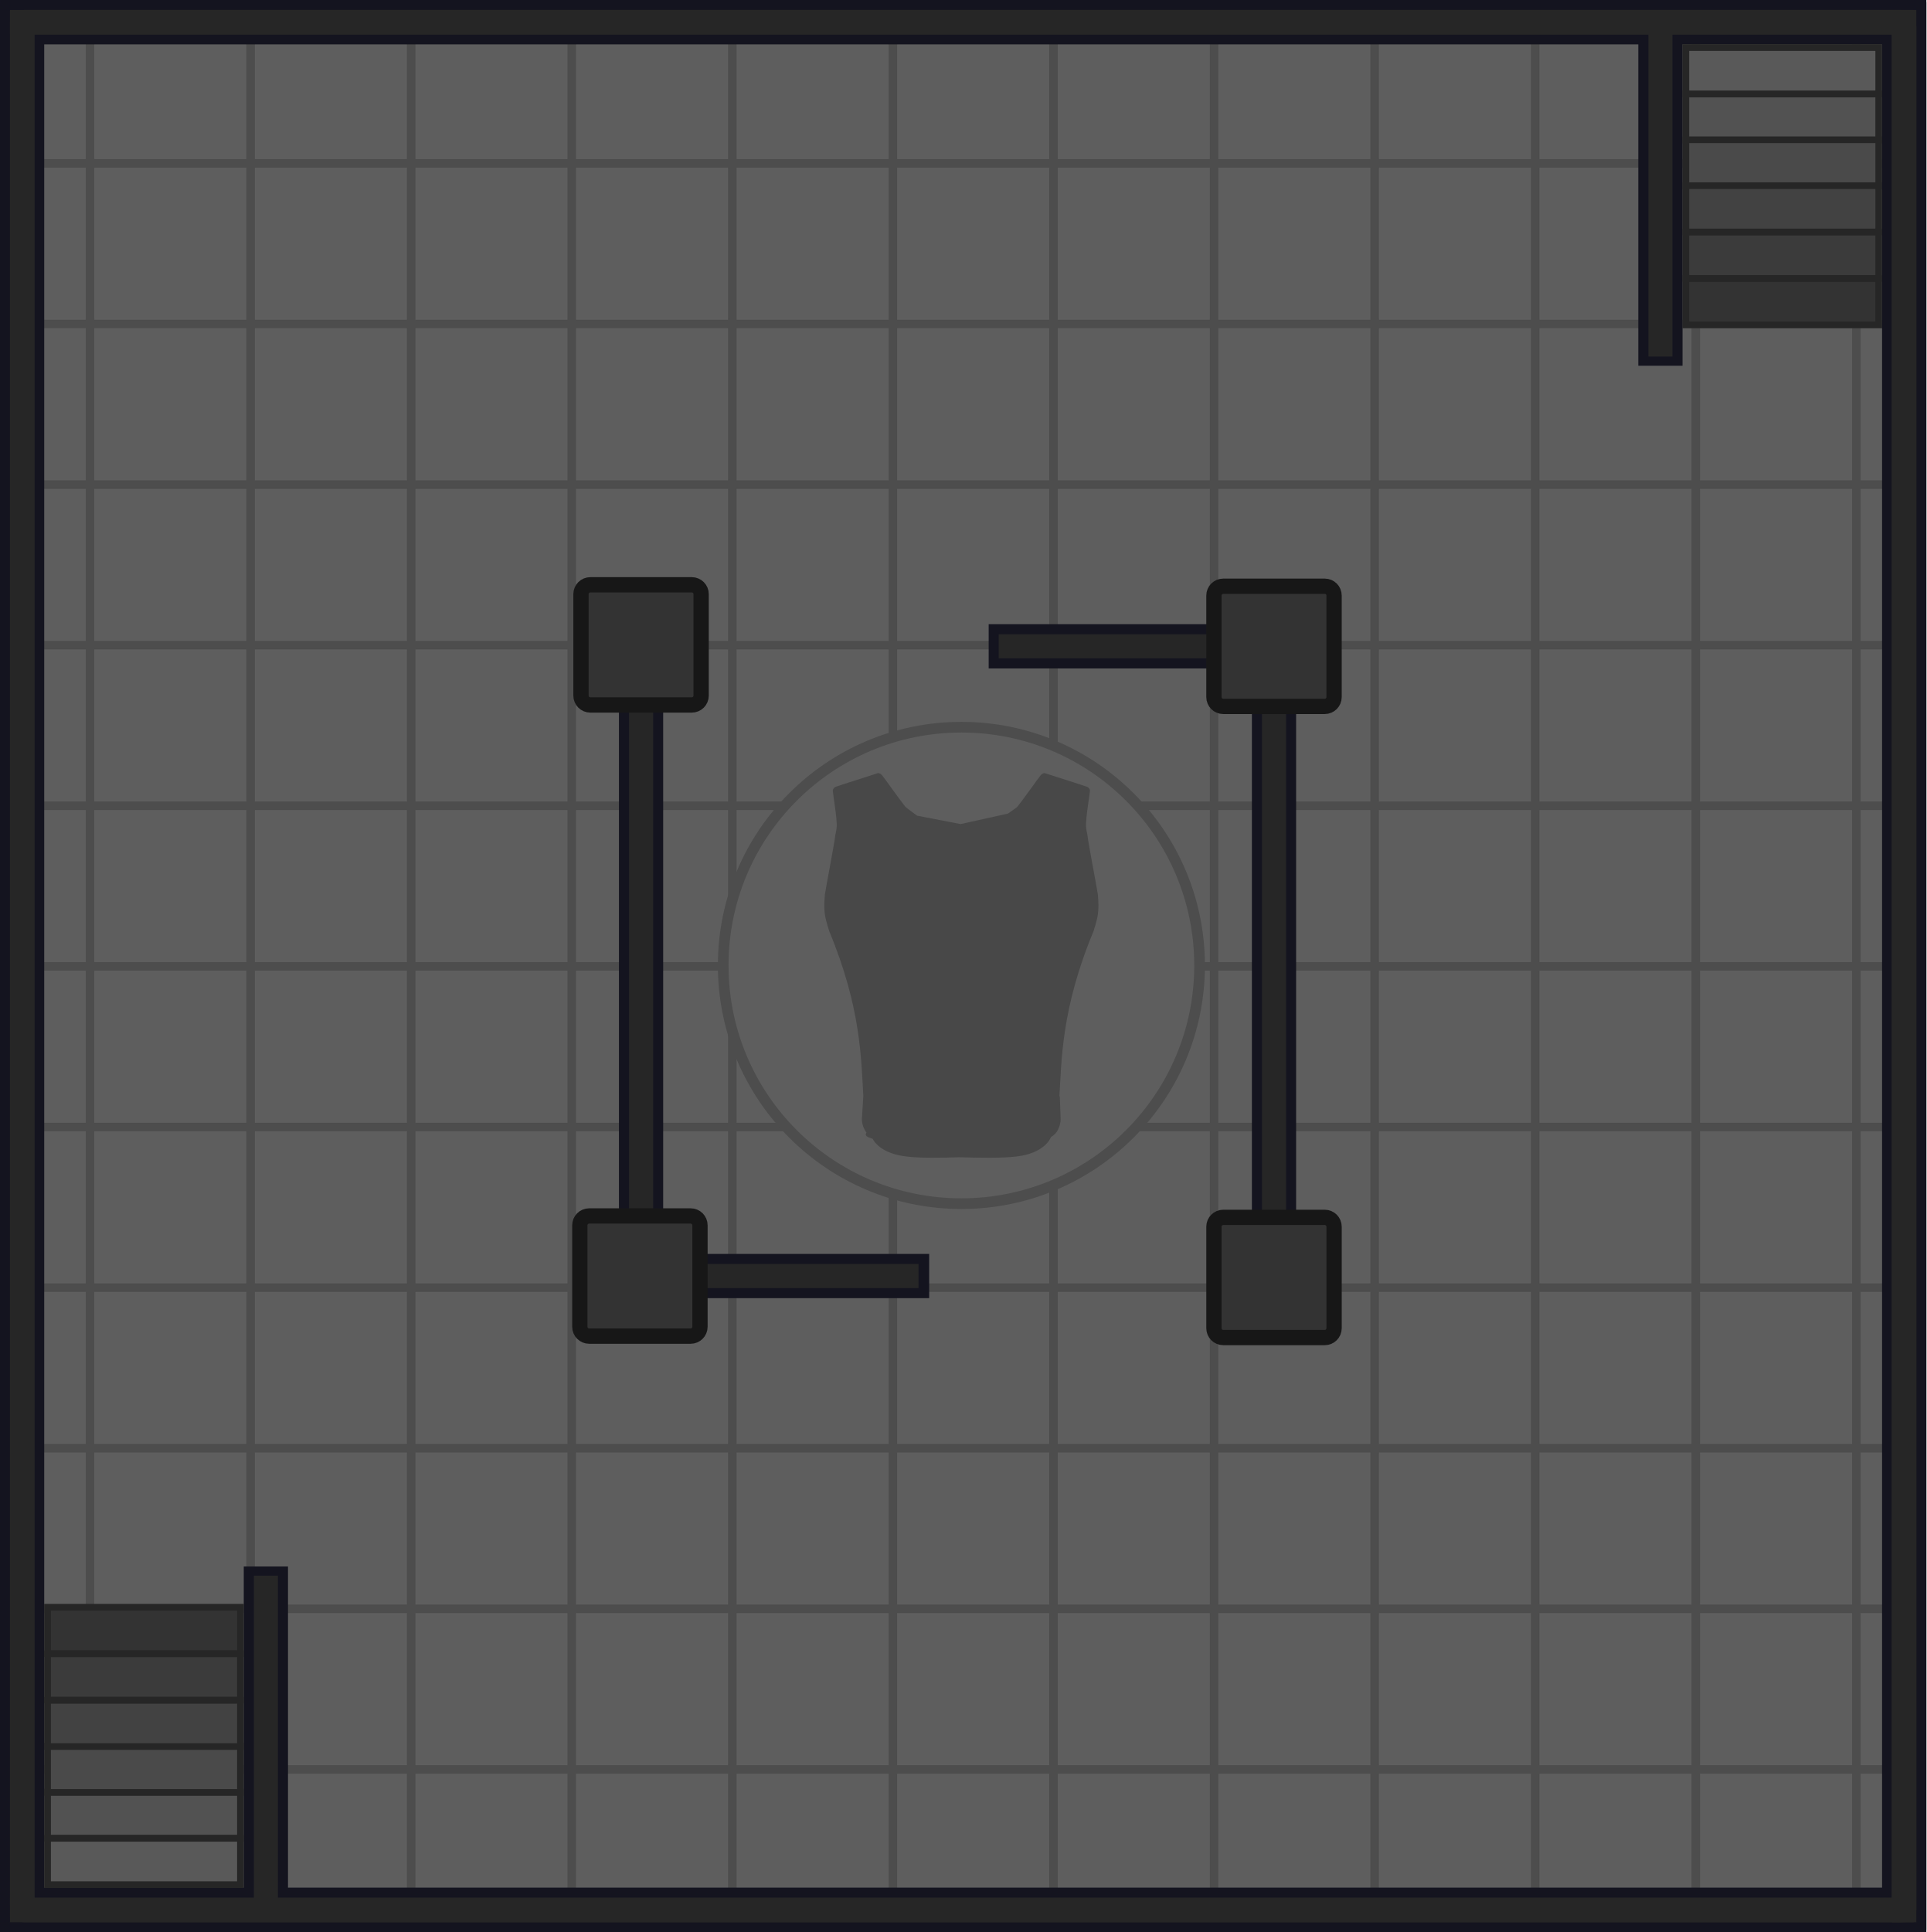
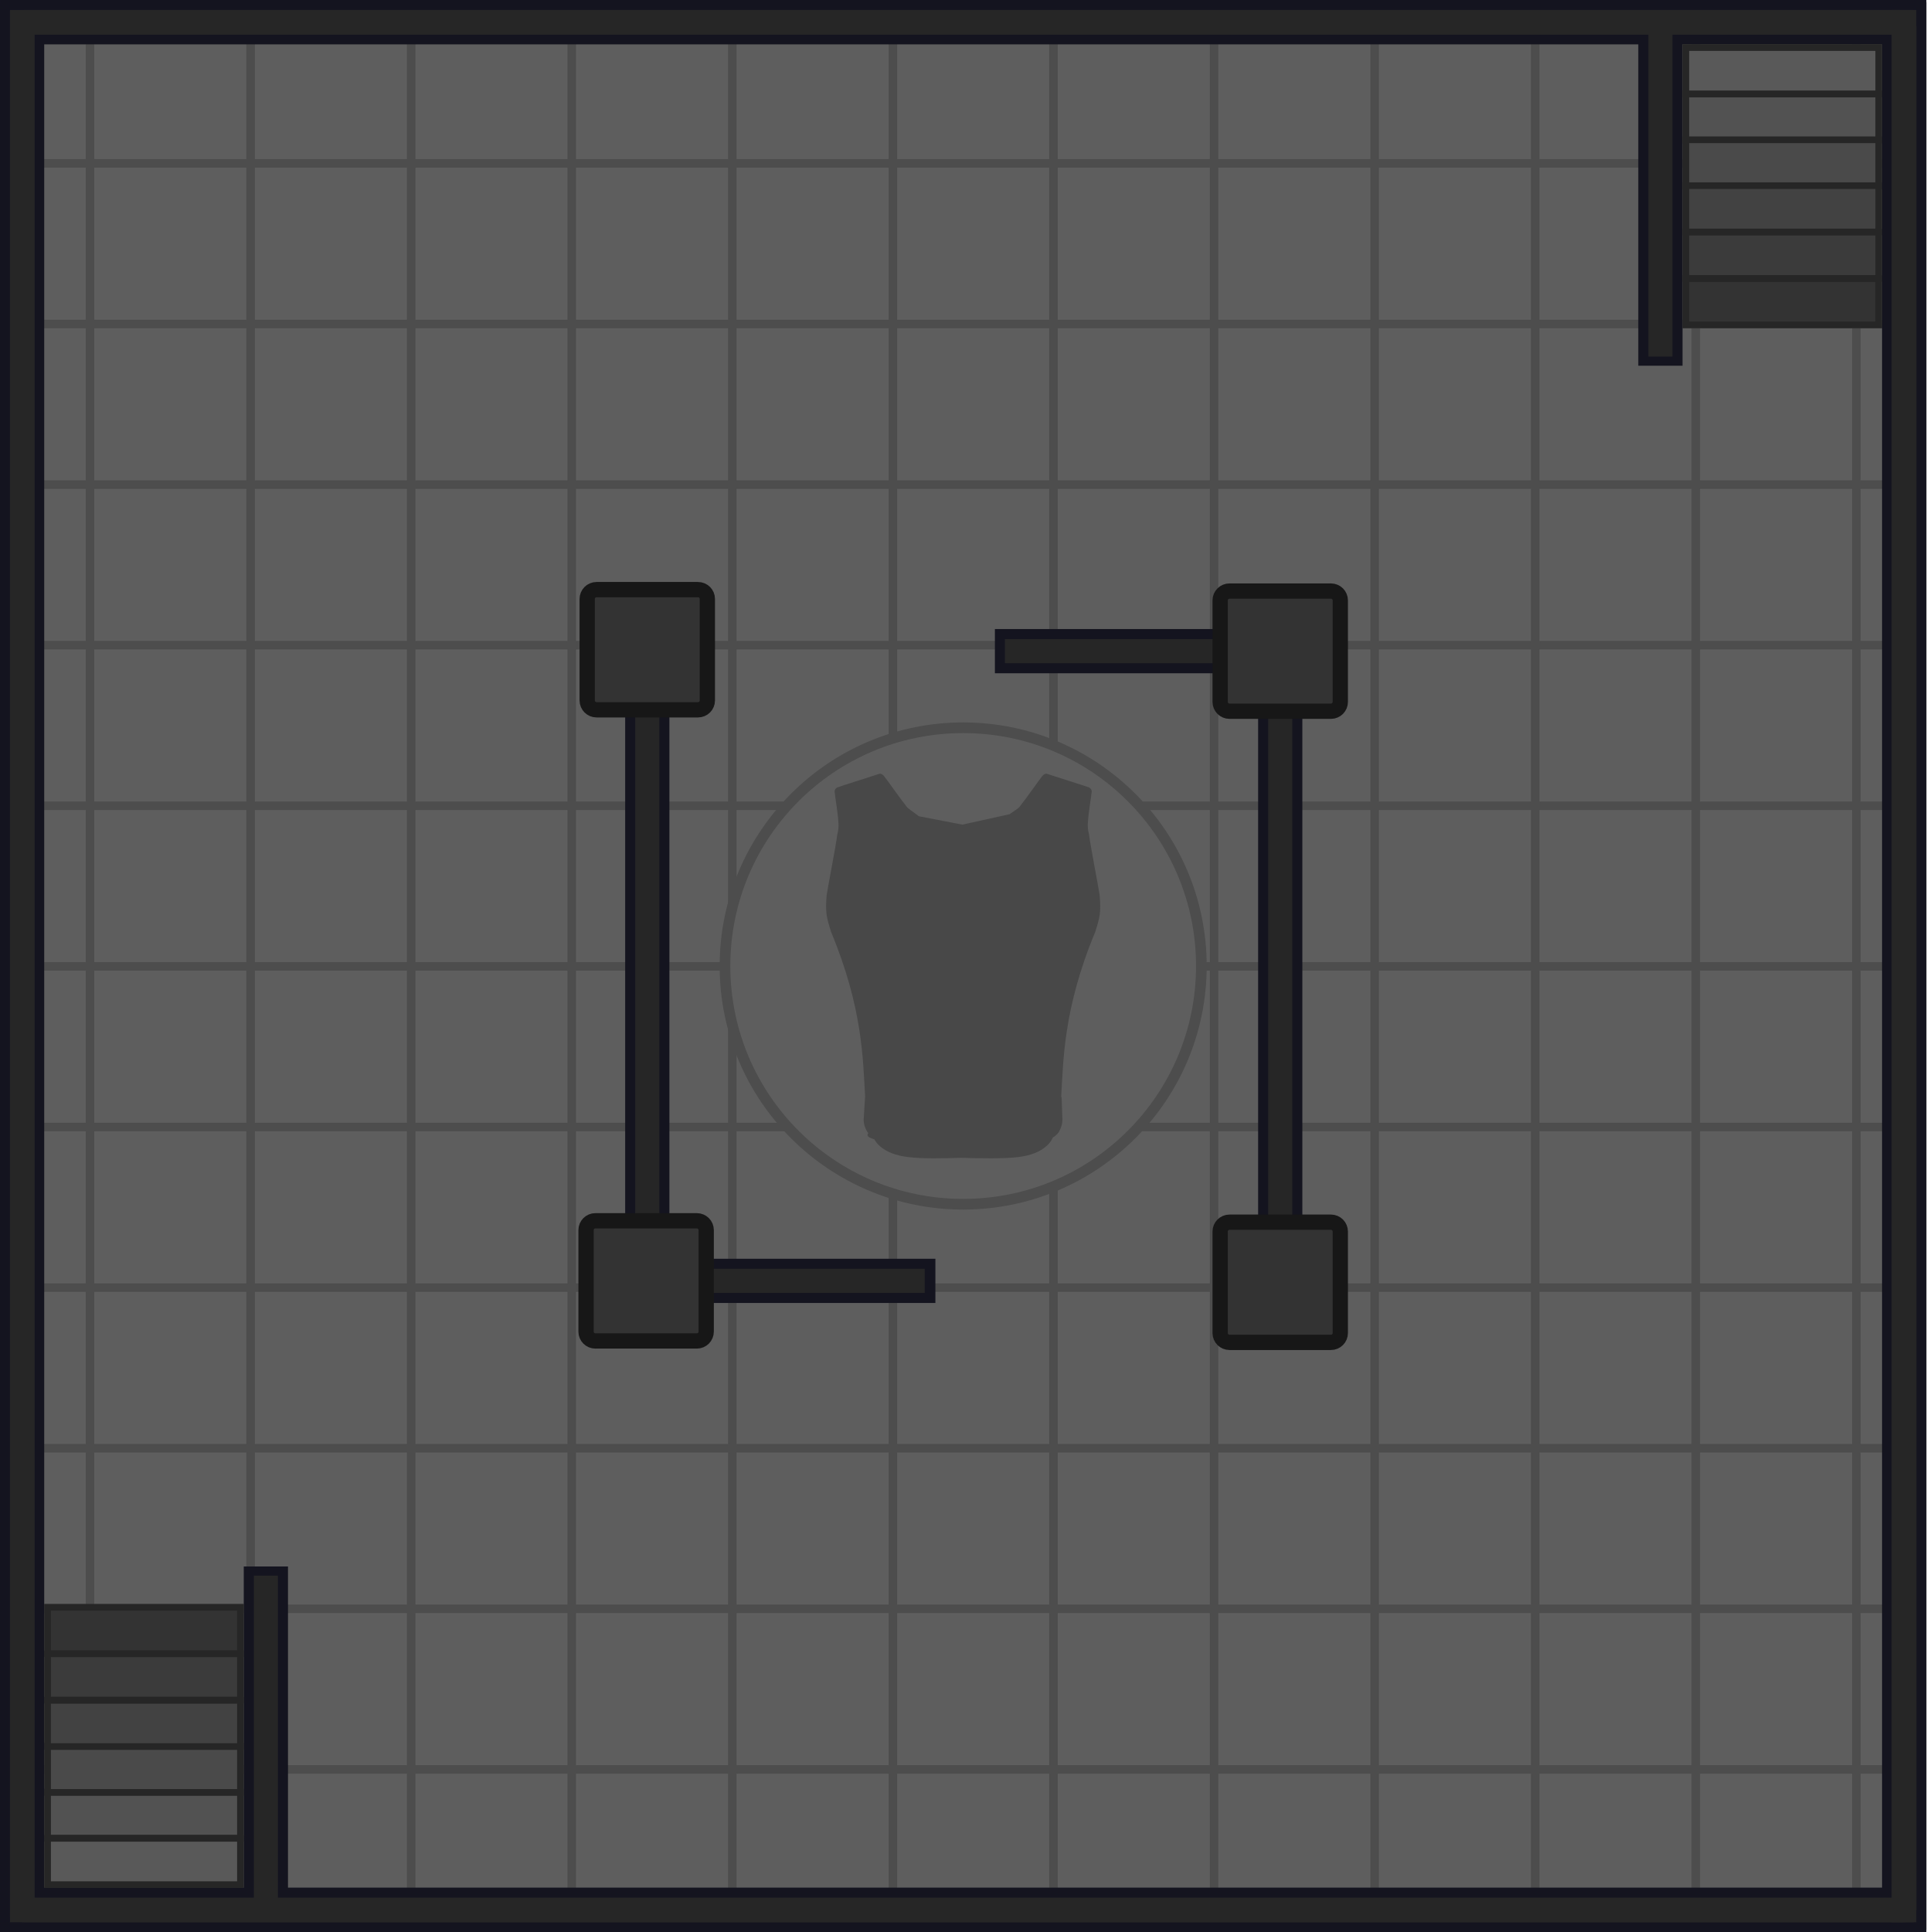
<svg xmlns="http://www.w3.org/2000/svg" xmlns:xlink="http://www.w3.org/1999/xlink" width="1448.366" height="1452.344" viewBox="0 0 383.214 384.266" version="1.1" id="svg1">
  <defs id="defs1">
    <pattern xlink:href="#pattern34" preserveAspectRatio="xMidYMid" id="pattern14" patternTransform="matrix(0.3,0,0,0.3,2143.867,3748.671)" x="0" y="0" />
    <pattern patternUnits="userSpaceOnUse" width="106.48" height="106.48" patternTransform="translate(2077.082,3716.393)" preserveAspectRatio="xMidYMid" id="pattern34">
      <rect style="fill:#5e5e5e;fill-opacity:1;stroke-width:1.999;stroke-linecap:round;stroke-linejoin:round" id="rect4" width="106.48" height="106.48" x="-1.7053026e-13" y="0" />
      <path id="rect5" style="fill:#4d4d4d;fill-opacity:1;stroke:none;stroke-width:1.999;stroke-linecap:round;stroke-linejoin:round" d="M 1.0532111e-5,0 V 106.48 H 5.66 V 5.66 H 106.48 V 0 Z" />
    </pattern>
    <linearGradient id="a-6">
      <stop style="stop-color:#008cff;stop-opacity:1" offset=".538" id="stop1-2" />
      <stop style="stop-color:#a5d9ff;stop-opacity:1" offset="1" id="stop2-57" />
    </linearGradient>
    <rect x="1115.949" y="1724.955" width="450.866" height="228.798" id="rect123" />
  </defs>
  <g id="layer1" transform="translate(-118.554,-1.110073)">
    <g id="g3">
      <g id="g119" transform="translate(-315.2223,-393.7402)">
        <rect style="fill:url(#pattern14);fill-opacity:1;fill-rule:evenodd;stroke:#363631;stroke-width:1.058;stroke-linecap:round;stroke-linejoin:round;stroke-miterlimit:29" id="rect11" width="382.155" height="383.208" x="434.306" y="395.379" />
-         <circle style="fill:#5e5e5e;fill-opacity:1;fill-rule:evenodd;stroke:#4d4d4d;stroke-width:2.122;stroke-linecap:round;stroke-linejoin:round;stroke-miterlimit:29;stroke-dasharray:none;stroke-opacity:1" id="path45-5" cx="625.029" cy="586.87" r="47.384" />
-         <path id="path10-8-7" style="fill:#484848;fill-opacity:1;stroke:none;stroke-width:1.248;stroke-linecap:round;stroke-linejoin:round;stroke-miterlimit:29;stroke-dasharray:none;stroke-opacity:1" d="m 608.563,548.624 c -0.085,-0.011 -0.162,-0.004 -0.223,0.027 -1.847,0.616 -7.389,2.34 -8.374,2.709 -0.246,0.123 -0.616,0.493 -0.493,0.985 0.123,1.231 0.616,3.941 0.739,6.034 0.123,1.231 -0.247,2.34 -0.247,2.463 -0.246,2.093 -1.847,10.221 -2.093,11.945 0,0.246 -0.246,2.217 0,3.941 0.246,1.601 0.862,3.202 0.862,3.325 6.395,15.348 6.346,25.633 6.787,32.772 l -0.291,4.625 c 0,1.529 0.928,2.69 0.928,2.69 0,0 -0.619,0.593 0.605,0.995 0.14,0.066 0.358,0.144 0.618,0.227 0.135,0.289 1.505,2.933 6.745,3.516 2.897,0.348 6.775,0.258 10.506,0.143 3.817,0.114 8.399,0.204 11.295,-0.143 5.541,-0.616 6.772,-3.571 6.772,-3.571 0.063,-0.108 0.118,-0.221 0.176,-0.332 0.703,-0.368 1.156,-1.05 1.156,-1.05 0,0 0.739,-1.106 0.739,-2.474 l -0.165,-4.667 c 0,0 -0.019,0.118 -0.091,0.319 0.46,-7.148 0.328,-17.506 6.804,-33.049 0,-0.123 0.616,-1.724 0.862,-3.325 0.246,-1.724 0,-3.694 0,-3.941 -0.246,-1.724 -1.847,-9.851 -2.094,-11.945 0,-0.123 -0.37,-1.231 -0.247,-2.463 0.123,-2.093 0.616,-4.803 0.739,-6.034 0.123,-0.493 -0.246,-0.862 -0.493,-0.985 -0.985,-0.369 -6.527,-2.094 -8.374,-2.709 -0.246,-0.123 -0.738,0.123 -0.985,0.493 -0.616,0.739 -3.079,4.31 -4.556,6.157 -0.062,0.093 -0.807,0.627 -1.896,1.373 l -9.402,2.08 -8.66,-1.672 c -1.275,-0.931 -2.264,-1.674 -2.336,-1.782 -1.478,-1.847 -3.94,-5.419 -4.556,-6.157 -0.185,-0.277 -0.508,-0.485 -0.762,-0.519 z" />
+         <circle style="fill:#5e5e5e;fill-opacity:1;fill-rule:evenodd;stroke:#4d4d4d;stroke-width:2.122;stroke-linecap:round;stroke-linejoin:round;stroke-miterlimit:29;stroke-dasharray:none;stroke-opacity:1" id="path45-5" cx="625.383" cy="586.983" r="47.384" />
+         <path id="path10-8-7" style="fill:#484848;fill-opacity:1;stroke:none;stroke-width:1.248;stroke-linecap:round;stroke-linejoin:round;stroke-miterlimit:29;stroke-dasharray:none;stroke-opacity:1" d="m 608.918,548.737 c -0.085,-0.011 -0.162,-0.004 -0.223,0.027 -1.847,0.616 -7.389,2.34 -8.374,2.709 -0.246,0.123 -0.616,0.493 -0.493,0.985 0.123,1.231 0.616,3.941 0.739,6.034 0.123,1.231 -0.247,2.34 -0.247,2.463 -0.246,2.093 -1.847,10.221 -2.093,11.945 0,0.246 -0.246,2.217 0,3.941 0.246,1.601 0.862,3.202 0.862,3.325 6.395,15.348 6.346,25.633 6.787,32.772 l -0.291,4.625 c 0,1.529 0.928,2.69 0.928,2.69 0,0 -0.619,0.593 0.605,0.995 0.14,0.066 0.358,0.144 0.618,0.227 0.135,0.289 1.505,2.933 6.745,3.516 2.897,0.348 6.775,0.258 10.506,0.143 3.817,0.114 8.399,0.204 11.295,-0.143 5.541,-0.616 6.772,-3.571 6.772,-3.571 0.063,-0.108 0.118,-0.221 0.176,-0.332 0.703,-0.368 1.156,-1.05 1.156,-1.05 0,0 0.739,-1.106 0.739,-2.474 l -0.165,-4.667 c 0,0 -0.019,0.118 -0.091,0.319 0.46,-7.148 0.328,-17.506 6.804,-33.049 0,-0.123 0.616,-1.724 0.862,-3.325 0.246,-1.724 0,-3.694 0,-3.941 -0.246,-1.724 -1.847,-9.851 -2.094,-11.945 0,-0.123 -0.37,-1.231 -0.247,-2.463 0.123,-2.093 0.616,-4.803 0.739,-6.034 0.123,-0.493 -0.246,-0.862 -0.493,-0.985 -0.985,-0.369 -6.527,-2.094 -8.374,-2.709 -0.246,-0.123 -0.738,0.123 -0.985,0.493 -0.616,0.739 -3.079,4.31 -4.556,6.157 -0.062,0.093 -0.807,0.627 -1.896,1.373 l -9.402,2.08 -8.66,-1.672 c -1.275,-0.931 -2.264,-1.674 -2.336,-1.782 -1.478,-1.847 -3.94,-5.419 -4.556,-6.157 -0.185,-0.277 -0.508,-0.485 -0.762,-0.519 z" />
      </g>
      <rect style="fill:#14141f;fill-rule:evenodd;stroke:none;stroke-width:2.744;stroke-linecap:round;stroke-linejoin:round;stroke-miterlimit:29" id="rect1-23-4-5-0-4" width="383.074" height="8.798" x="118.554" y="376.578" />
      <rect style="fill:#14141f;fill-rule:evenodd;stroke:none;stroke-width:2.747;stroke-linecap:round;stroke-linejoin:round;stroke-miterlimit:29" id="rect1-23-4-5-0-4-0" width="384.266" height="8.81" x="1.11" y="-501.768" transform="rotate(90)" />
      <rect style="fill:#14141f;fill-rule:evenodd;stroke:none;stroke-width:2.744;stroke-linecap:round;stroke-linejoin:round;stroke-miterlimit:29" id="rect1-23-4-5-0-4-1" width="383.074" height="8.798" x="-384.698" y="118.554" transform="rotate(-90)" />
      <rect style="fill:#14141f;fill-rule:evenodd;stroke:none;stroke-width:2.744;stroke-linecap:round;stroke-linejoin:round;stroke-miterlimit:29" id="rect1-23-4-5-0-4-8" width="382.984" height="8.798" x="118.562" y="1.11" />
      <rect style="fill:#14141f;fill-rule:evenodd;stroke:none;stroke-width:2.744;stroke-linecap:round;stroke-linejoin:round;stroke-miterlimit:29" id="rect57" width="383.074" height="8.798" x="118.554" y="376.578" />
      <rect style="fill:#14141f;fill-rule:evenodd;stroke:none;stroke-width:2.744;stroke-linecap:round;stroke-linejoin:round;stroke-miterlimit:29" id="rect60" width="382.984" height="8.798" x="118.562" y="1.11" />
      <rect style="fill:#262626;fill-opacity:1;fill-rule:evenodd;stroke:none;stroke-width:2.006;stroke-linecap:round;stroke-linejoin:round;stroke-miterlimit:29" id="rect1-5-89-8-9-4" width="378.447" height="4.87" x="120.786" y="378.57" ry="2.397" rx="2.646" />
      <rect style="fill:#262626;fill-opacity:1;fill-rule:evenodd;stroke:none;stroke-width:2.006;stroke-linecap:round;stroke-linejoin:round;stroke-miterlimit:29" id="rect1-5-89-8-9-4-7" width="379.464" height="4.883" x="3.938" y="-499.776" ry="2.397" rx="2.646" transform="rotate(90)" />
      <rect style="fill:#262626;fill-opacity:1;fill-rule:evenodd;stroke:none;stroke-width:2.006;stroke-linecap:round;stroke-linejoin:round;stroke-miterlimit:29" id="rect1-5-89-8-9-4-4" width="379.345" height="4.87" x="-382.467" y="120.545" ry="2.397" rx="2.646" transform="rotate(-90)" />
      <rect style="fill:#262626;fill-opacity:1;fill-rule:evenodd;stroke:none;stroke-width:2.006;stroke-linecap:round;stroke-linejoin:round;stroke-miterlimit:29" id="rect1-5-89-8-9-4-3" width="378.447" height="4.87" x="120.704" y="3.101" ry="2.397" rx="2.646" />
-       <g id="g5" transform="translate(0.1250639)">
+       <g id="g5" transform="translate(1.361675,0.961107)">
        <rect style="fill:#14141f;fill-rule:evenodd;stroke:none;stroke-width:1.875;stroke-linecap:round;stroke-linejoin:round;stroke-miterlimit:29" id="rect1-23-4-5-0-4-4" width="100.697" height="8.798" x="142.576" y="-250.357" transform="rotate(90)" />
        <rect style="fill:#262626;fill-opacity:1;fill-rule:evenodd;stroke:none;stroke-width:1.417;stroke-linecap:round;stroke-linejoin:round;stroke-miterlimit:29" id="rect1-5-89-8-9-4-6" width="101.632" height="4.8" x="141.325" y="-248.358" transform="rotate(90)" />
      </g>
-       <g id="g2" transform="translate(-0.5050974)">
+       <g id="g2" transform="translate(0.7315138,0.961107)">
        <rect style="fill:#14141f;fill-rule:evenodd;stroke:none;stroke-width:1.875;stroke-linecap:round;stroke-linejoin:round;stroke-miterlimit:29" id="rect1-23-4-5-0-4-4-8" width="100.697" height="8.798" x="142.396" y="-376.901" transform="rotate(90)" />
        <rect style="fill:#262626;fill-opacity:1;fill-rule:evenodd;stroke:none;stroke-width:1.416;stroke-linecap:round;stroke-linejoin:round;stroke-miterlimit:29" id="rect1-5-89-8-9-4-6-8" width="101.484" height="4.8" x="141.609" y="-374.902" transform="rotate(90)" />
      </g>
      <rect style="fill:#262626;fill-opacity:1;fill-rule:evenodd;stroke:none;stroke-width:2.006;stroke-linecap:round;stroke-linejoin:round;stroke-miterlimit:29" id="rect62" width="378.688" height="4.87" x="120.545" y="378.57" />
      <rect style="fill:#262626;fill-opacity:1;fill-rule:evenodd;stroke:none;stroke-width:2.008;stroke-linecap:round;stroke-linejoin:round;stroke-miterlimit:29" id="rect65" width="380.338" height="4.883" x="3.101" y="-499.776" transform="rotate(90)" />
      <rect style="fill:#262626;fill-opacity:1;fill-rule:evenodd;stroke:none;stroke-width:2.006;stroke-linecap:round;stroke-linejoin:round;stroke-miterlimit:29" id="rect66" width="379.345" height="4.87" x="-382.467" y="120.545" transform="rotate(-90)" />
      <rect style="fill:#262626;fill-opacity:1;fill-rule:evenodd;stroke:none;stroke-width:2.006;stroke-linecap:round;stroke-linejoin:round;stroke-miterlimit:29" id="rect67" width="378.606" height="4.87" x="120.545" y="3.101" />
-       <g id="g6" transform="translate(0,0.2535068)">
+       <g id="g6" transform="translate(1.236611,1.214614)">
        <rect style="fill:#14141f;fill-rule:evenodd;stroke:none;stroke-width:1.414;stroke-linecap:round;stroke-linejoin:round;stroke-miterlimit:29" id="rect61" width="57.32" height="8.798" x="246.076" y="250.255" />
        <rect style="fill:#262626;fill-opacity:1;fill-rule:evenodd;stroke:none;stroke-width:1.019;stroke-linecap:round;stroke-linejoin:round;stroke-miterlimit:29" id="rect68" width="52.599" height="4.8" x="248.676" y="252.254" />
      </g>
-       <g id="g4" transform="translate(0,0.5067627)">
+       <g id="g4" transform="translate(1.236611,1.46787)">
        <rect style="fill:#14141f;fill-rule:evenodd;stroke:none;stroke-width:1.414;stroke-linecap:round;stroke-linejoin:round;stroke-miterlimit:29" id="rect61-7" width="57.32" height="8.798" x="315.235" y="124.753" />
        <rect style="fill:#262626;fill-opacity:1;fill-rule:evenodd;stroke:none;stroke-width:1.023;stroke-linecap:round;stroke-linejoin:round;stroke-miterlimit:29" id="rect68-3" width="53.015" height="4.8" x="317.223" y="126.752" />
      </g>
-       <path style="fill:#333333;fill-opacity:1;stroke:#171717;stroke-width:3.041;stroke-linecap:round;stroke-dasharray:none;stroke-opacity:1;paint-order:fill markers stroke;stop-color:#000000" d="m 361.906,243.239 c -1.031,0 -1.86,0.83 -1.86,1.861 v 20.181 c 0,1.031 0.829,1.86 1.86,1.86 h 20.181 c 1.031,0 1.861,-0.829 1.861,-1.86 v -20.181 c 0,-1.031 -0.83,-1.861 -1.861,-1.861 z" id="path4" />
-       <path style="fill:#333333;fill-opacity:1;stroke:#171717;stroke-width:3.041;stroke-linecap:round;stroke-dasharray:none;stroke-opacity:1;paint-order:fill markers stroke;stop-color:#000000" d="m 235.761,242.957 c -1.031,0 -1.86,0.83 -1.86,1.861 v 20.181 c 0,1.031 0.829,1.861 1.86,1.861 h 20.181 c 1.031,0 1.861,-0.83 1.861,-1.861 v -20.181 c 0,-1.031 -0.83,-1.861 -1.861,-1.861 z" id="path3" />
-       <path style="fill:#333333;fill-opacity:1;stroke:#171717;stroke-width:3.041;stroke-linecap:round;stroke-dasharray:none;stroke-opacity:1;paint-order:fill markers stroke;stop-color:#000000" d="m 361.906,117.708 c -1.031,0 -1.861,0.829 -1.861,1.86 v 20.181 c 0,1.031 0.83,1.861 1.861,1.861 h 20.181 c 1.031,0 1.86,-0.83 1.86,-1.861 v -20.181 c 0,-1.031 -0.83,-1.86 -1.86,-1.86 z" id="path2" />
-       <path style="fill:#333333;fill-opacity:1;stroke:#171717;stroke-width:3.041;stroke-linecap:round;stroke-dasharray:none;stroke-opacity:1;paint-order:fill markers stroke;stop-color:#000000" d="m 235.992,117.423 c -1.031,0 -1.861,0.829 -1.861,1.86 v 20.181 c 0,1.031 0.83,1.861 1.861,1.861 h 20.181 c 1.031,0 1.86,-0.83 1.86,-1.861 v -20.181 c 0,-1.031 -0.83,-1.86 -1.86,-1.86 z" id="rect34518-9-2" />
+       <path style="fill:#333333;fill-opacity:1;stroke:#171717;stroke-width:3.041;stroke-linecap:round;stroke-dasharray:none;stroke-opacity:1;paint-order:fill markers stroke;stop-color:#000000" d="m 363.142,244.2 c -1.031,0 -1.86,0.83 -1.86,1.861 v 20.181 c 0,1.031 0.829,1.86 1.86,1.86 h 20.181 c 1.031,0 1.861,-0.829 1.861,-1.86 v -20.181 c 0,-1.031 -0.83,-1.861 -1.861,-1.861 z" id="path4" />
+       <path style="fill:#333333;fill-opacity:1;stroke:#171717;stroke-width:3.041;stroke-linecap:round;stroke-dasharray:none;stroke-opacity:1;paint-order:fill markers stroke;stop-color:#000000" d="m 236.997,243.918 c -1.031,0 -1.86,0.83 -1.86,1.861 v 20.181 c 0,1.031 0.829,1.861 1.86,1.861 h 20.181 c 1.031,0 1.861,-0.83 1.861,-1.861 v -20.181 c 0,-1.031 -0.83,-1.861 -1.861,-1.861 z" id="path3" />
+       <path style="fill:#333333;fill-opacity:1;stroke:#171717;stroke-width:3.041;stroke-linecap:round;stroke-dasharray:none;stroke-opacity:1;paint-order:fill markers stroke;stop-color:#000000" d="m 363.143,118.669 c -1.031,0 -1.861,0.829 -1.861,1.86 v 20.181 c 0,1.031 0.83,1.861 1.861,1.861 h 20.181 c 1.031,0 1.86,-0.83 1.86,-1.861 V 120.529 c 0,-1.031 -0.83,-1.86 -1.86,-1.86 z" id="path2" />
+       <path style="fill:#333333;fill-opacity:1;stroke:#171717;stroke-width:3.041;stroke-linecap:round;stroke-dasharray:none;stroke-opacity:1;paint-order:fill markers stroke;stop-color:#000000" d="m 237.229,118.384 c -1.031,0 -1.861,0.829 -1.861,1.86 v 20.181 c 0,1.031 0.83,1.861 1.861,1.861 h 20.181 c 1.031,0 1.86,-0.83 1.86,-1.861 v -20.181 c 0,-1.031 -0.83,-1.86 -1.86,-1.86 z" id="rect34518-9-2" />
      <g id="g1">
        <rect style="fill:#14141f;fill-rule:evenodd;stroke:none;stroke-width:1.138;stroke-linecap:round;stroke-linejoin:round;stroke-miterlimit:29" id="rect14" width="65.115" height="8.798" x="-377.79" y="-175.846" transform="matrix(0,-1,-1,0,0,0)" />
        <g id="g22" transform="matrix(0,0.6642155,0.6642155,0,-511.4574,1438.844)">
          <path d="m -1614.092,1020.517 h -13.861 v -57.767 h 13.861 z" fill="#878787" stroke="#4d4d4d" stroke-width="1.666" stroke-linecap="square" id="path16" style="fill:#525252;fill-opacity:1;stroke:#262626;stroke-width:2;stroke-dasharray:none;stroke-opacity:1" />
          <path d="m -1627.827,1020.517 h -13.861 v -57.767 h 13.861 z" fill="#828282" stroke="#4d4d4d" stroke-width="1.666" stroke-linecap="square" id="path17" style="fill:#4a4a4a;fill-opacity:1;stroke:#262626;stroke-width:2;stroke-dasharray:none;stroke-opacity:1" />
          <path d="m -1641.562,1020.517 h -13.861 v -57.766 h 13.861 z" fill="#7d7d7d" stroke="#4d4d4d" stroke-width="1.666" stroke-linecap="square" id="path18" style="fill:#424242;fill-opacity:1;stroke:#262626;stroke-width:2;stroke-dasharray:none;stroke-opacity:1" />
          <path d="m -1655.484,1020.517 h -13.862 v -57.767 h 13.862 z" fill="#787878" stroke="#4d4d4d" stroke-width="1.666" stroke-linecap="square" id="path19" style="fill:#3b3b3b;fill-opacity:1;stroke:#262626;stroke-width:2;stroke-dasharray:none;stroke-opacity:1" />
          <path d="m -1669.407,1020.517 h -13.861 v -57.767 h 13.861 z" fill="#737373" stroke="#4d4d4d" stroke-width="1.666" stroke-linecap="square" id="path20" style="fill:#333333;fill-opacity:1;stroke:#262626;stroke-width:2;stroke-dasharray:none;stroke-opacity:1" />
          <path d="m -1600.216,1020.517 h -13.861 v -57.767 h 13.861 z" fill="#878787" stroke="#4d4d4d" stroke-width="1.666" stroke-linecap="square" id="path21" style="fill:#595959;fill-opacity:1;stroke:#262626;stroke-width:2;stroke-dasharray:none;stroke-opacity:1" />
        </g>
        <rect style="fill:#262626;fill-opacity:1;fill-rule:evenodd;stroke:none;stroke-width:0.877;stroke-linecap:round;stroke-linejoin:round;stroke-miterlimit:29" id="rect22" width="68.876" height="4.785" x="314.497" y="169.055" transform="matrix(0,1,1,0,0,0)" />
      </g>
      <g id="g1-9" transform="rotate(180,310.1555,193.2632)">
        <rect style="fill:#14141f;fill-rule:evenodd;stroke:none;stroke-width:1.138;stroke-linecap:round;stroke-linejoin:round;stroke-miterlimit:29" id="rect14-3" width="65.115" height="8.798" x="-377.79" y="-175.846" transform="matrix(0,-1,-1,0,0,0)" />
        <g id="g22-6" transform="matrix(0,0.6642155,0.6642155,0,-511.4574,1438.844)">
          <path d="m -1614.092,1020.517 h -13.861 v -57.767 h 13.861 z" fill="#878787" stroke="#4d4d4d" stroke-width="1.666" stroke-linecap="square" id="path16-0" style="fill:#525252;fill-opacity:1;stroke:#262626;stroke-width:2;stroke-dasharray:none;stroke-opacity:1" />
          <path d="m -1627.827,1020.517 h -13.861 v -57.767 h 13.861 z" fill="#828282" stroke="#4d4d4d" stroke-width="1.666" stroke-linecap="square" id="path17-6" style="fill:#4a4a4a;fill-opacity:1;stroke:#262626;stroke-width:2;stroke-dasharray:none;stroke-opacity:1" />
          <path d="m -1641.562,1020.517 h -13.861 v -57.766 h 13.861 z" fill="#7d7d7d" stroke="#4d4d4d" stroke-width="1.666" stroke-linecap="square" id="path18-2" style="fill:#424242;fill-opacity:1;stroke:#262626;stroke-width:2;stroke-dasharray:none;stroke-opacity:1" />
          <path d="m -1655.484,1020.517 h -13.862 v -57.767 h 13.862 z" fill="#787878" stroke="#4d4d4d" stroke-width="1.666" stroke-linecap="square" id="path19-6" style="fill:#3b3b3b;fill-opacity:1;stroke:#262626;stroke-width:2;stroke-dasharray:none;stroke-opacity:1" />
          <path d="m -1669.407,1020.517 h -13.861 v -57.767 h 13.861 z" fill="#737373" stroke="#4d4d4d" stroke-width="1.666" stroke-linecap="square" id="path20-1" style="fill:#333333;fill-opacity:1;stroke:#262626;stroke-width:2;stroke-dasharray:none;stroke-opacity:1" />
          <path d="m -1600.216,1020.517 h -13.861 v -57.767 h 13.861 z" fill="#878787" stroke="#4d4d4d" stroke-width="1.666" stroke-linecap="square" id="path21-8" style="fill:#595959;fill-opacity:1;stroke:#262626;stroke-width:2;stroke-dasharray:none;stroke-opacity:1" />
        </g>
        <rect style="fill:#262626;fill-opacity:1;fill-rule:evenodd;stroke:none;stroke-width:0.877;stroke-linecap:round;stroke-linejoin:round;stroke-miterlimit:29" id="rect22-7" width="68.876" height="4.785" x="314.497" y="169.055" transform="matrix(0,1,1,0,0,0)" />
      </g>
    </g>
  </g>
</svg>
